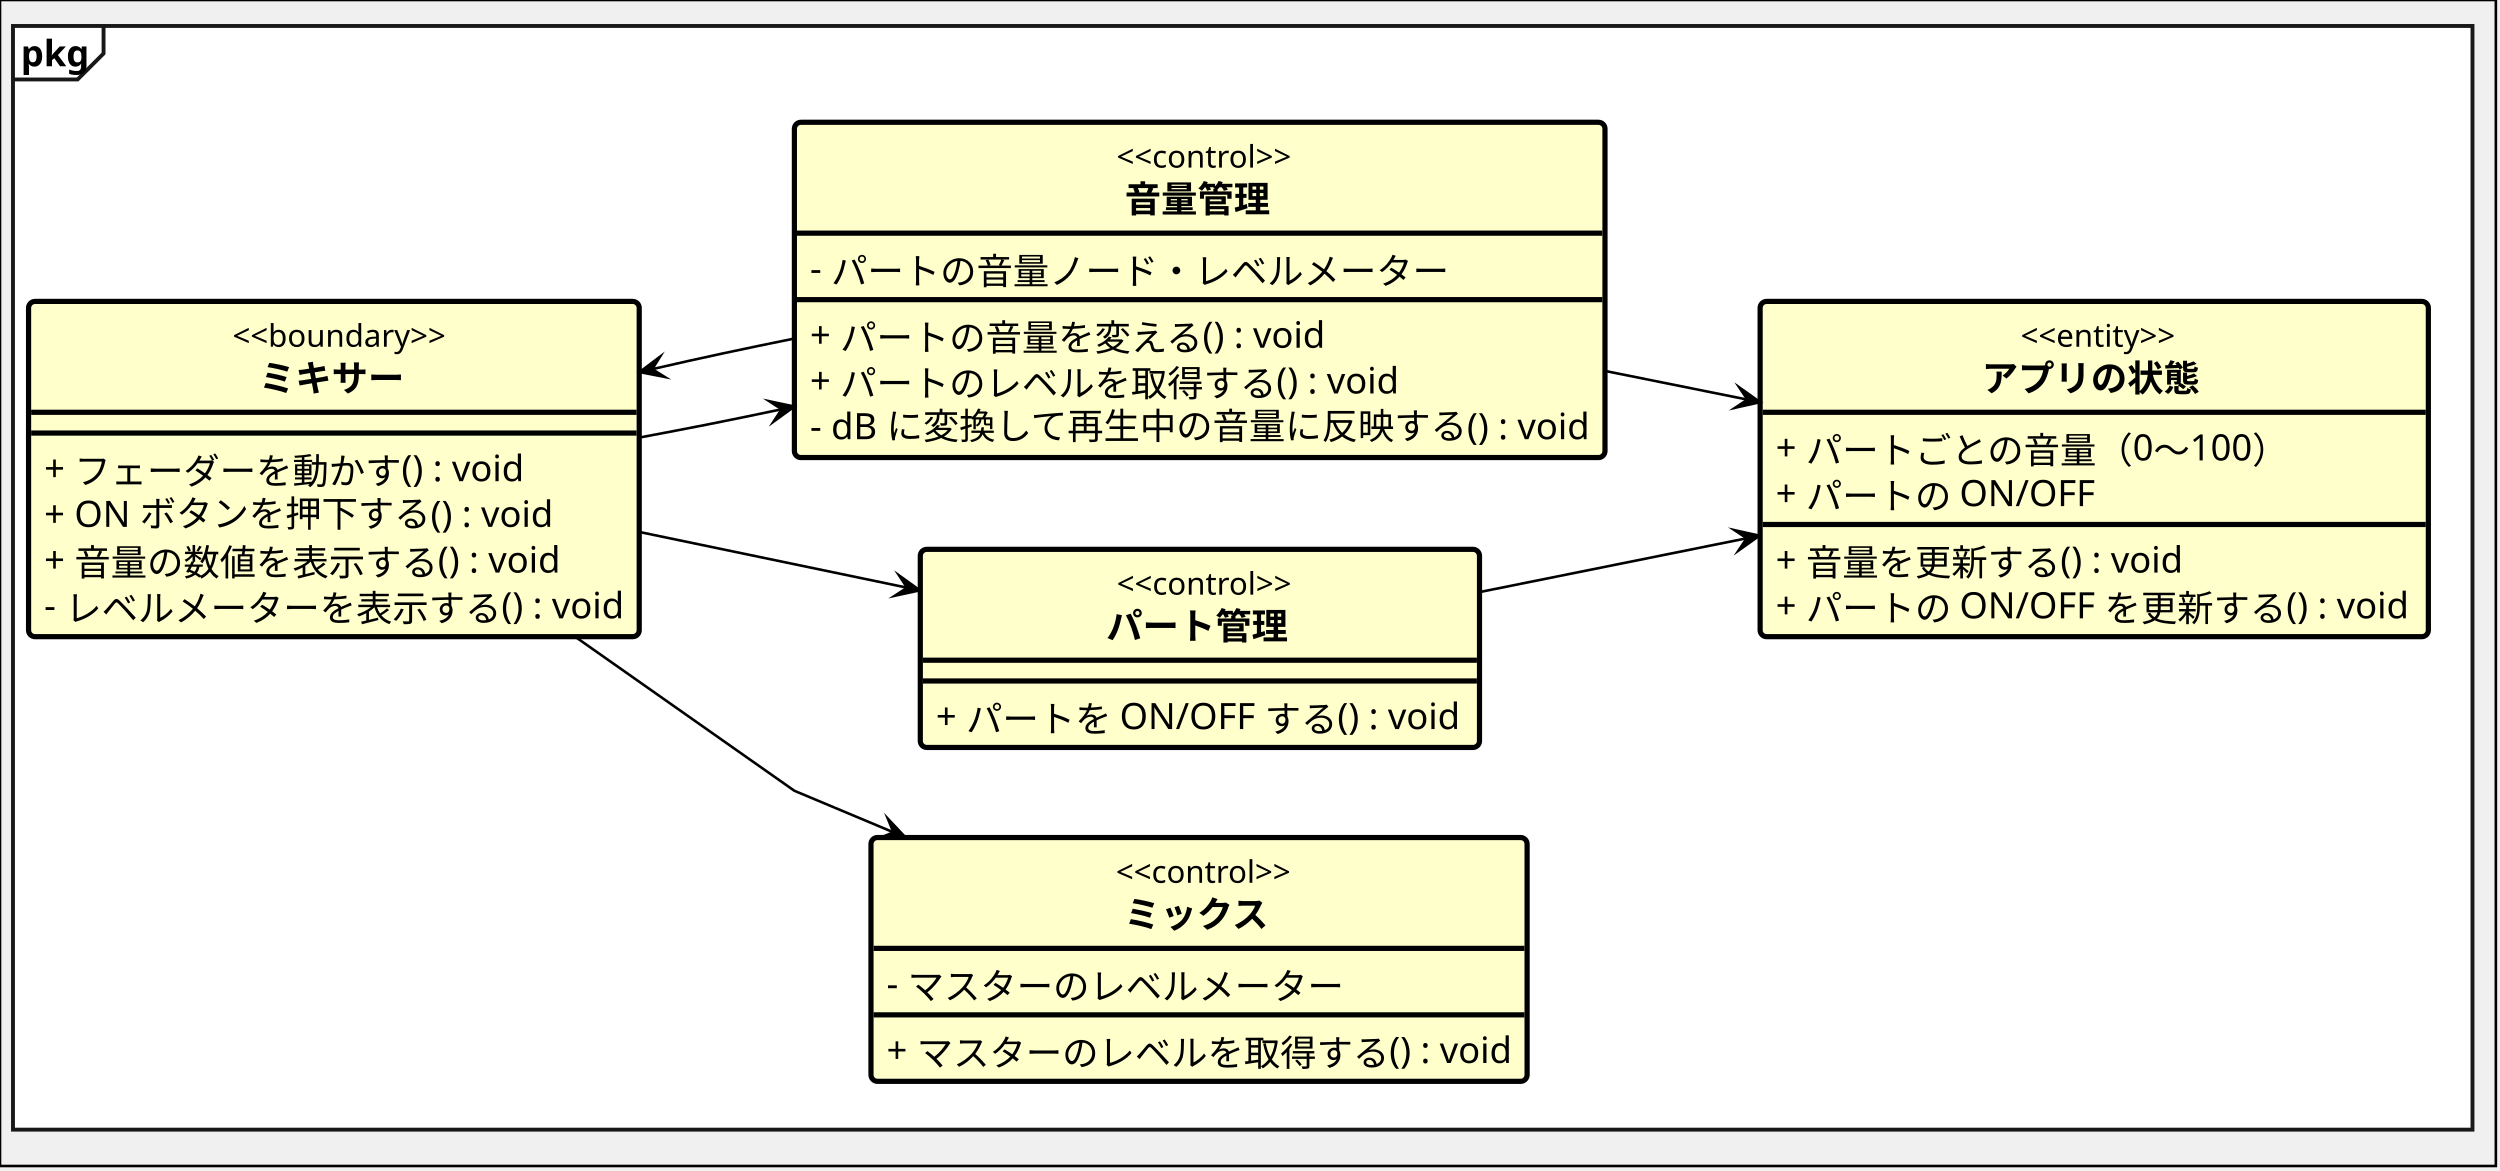
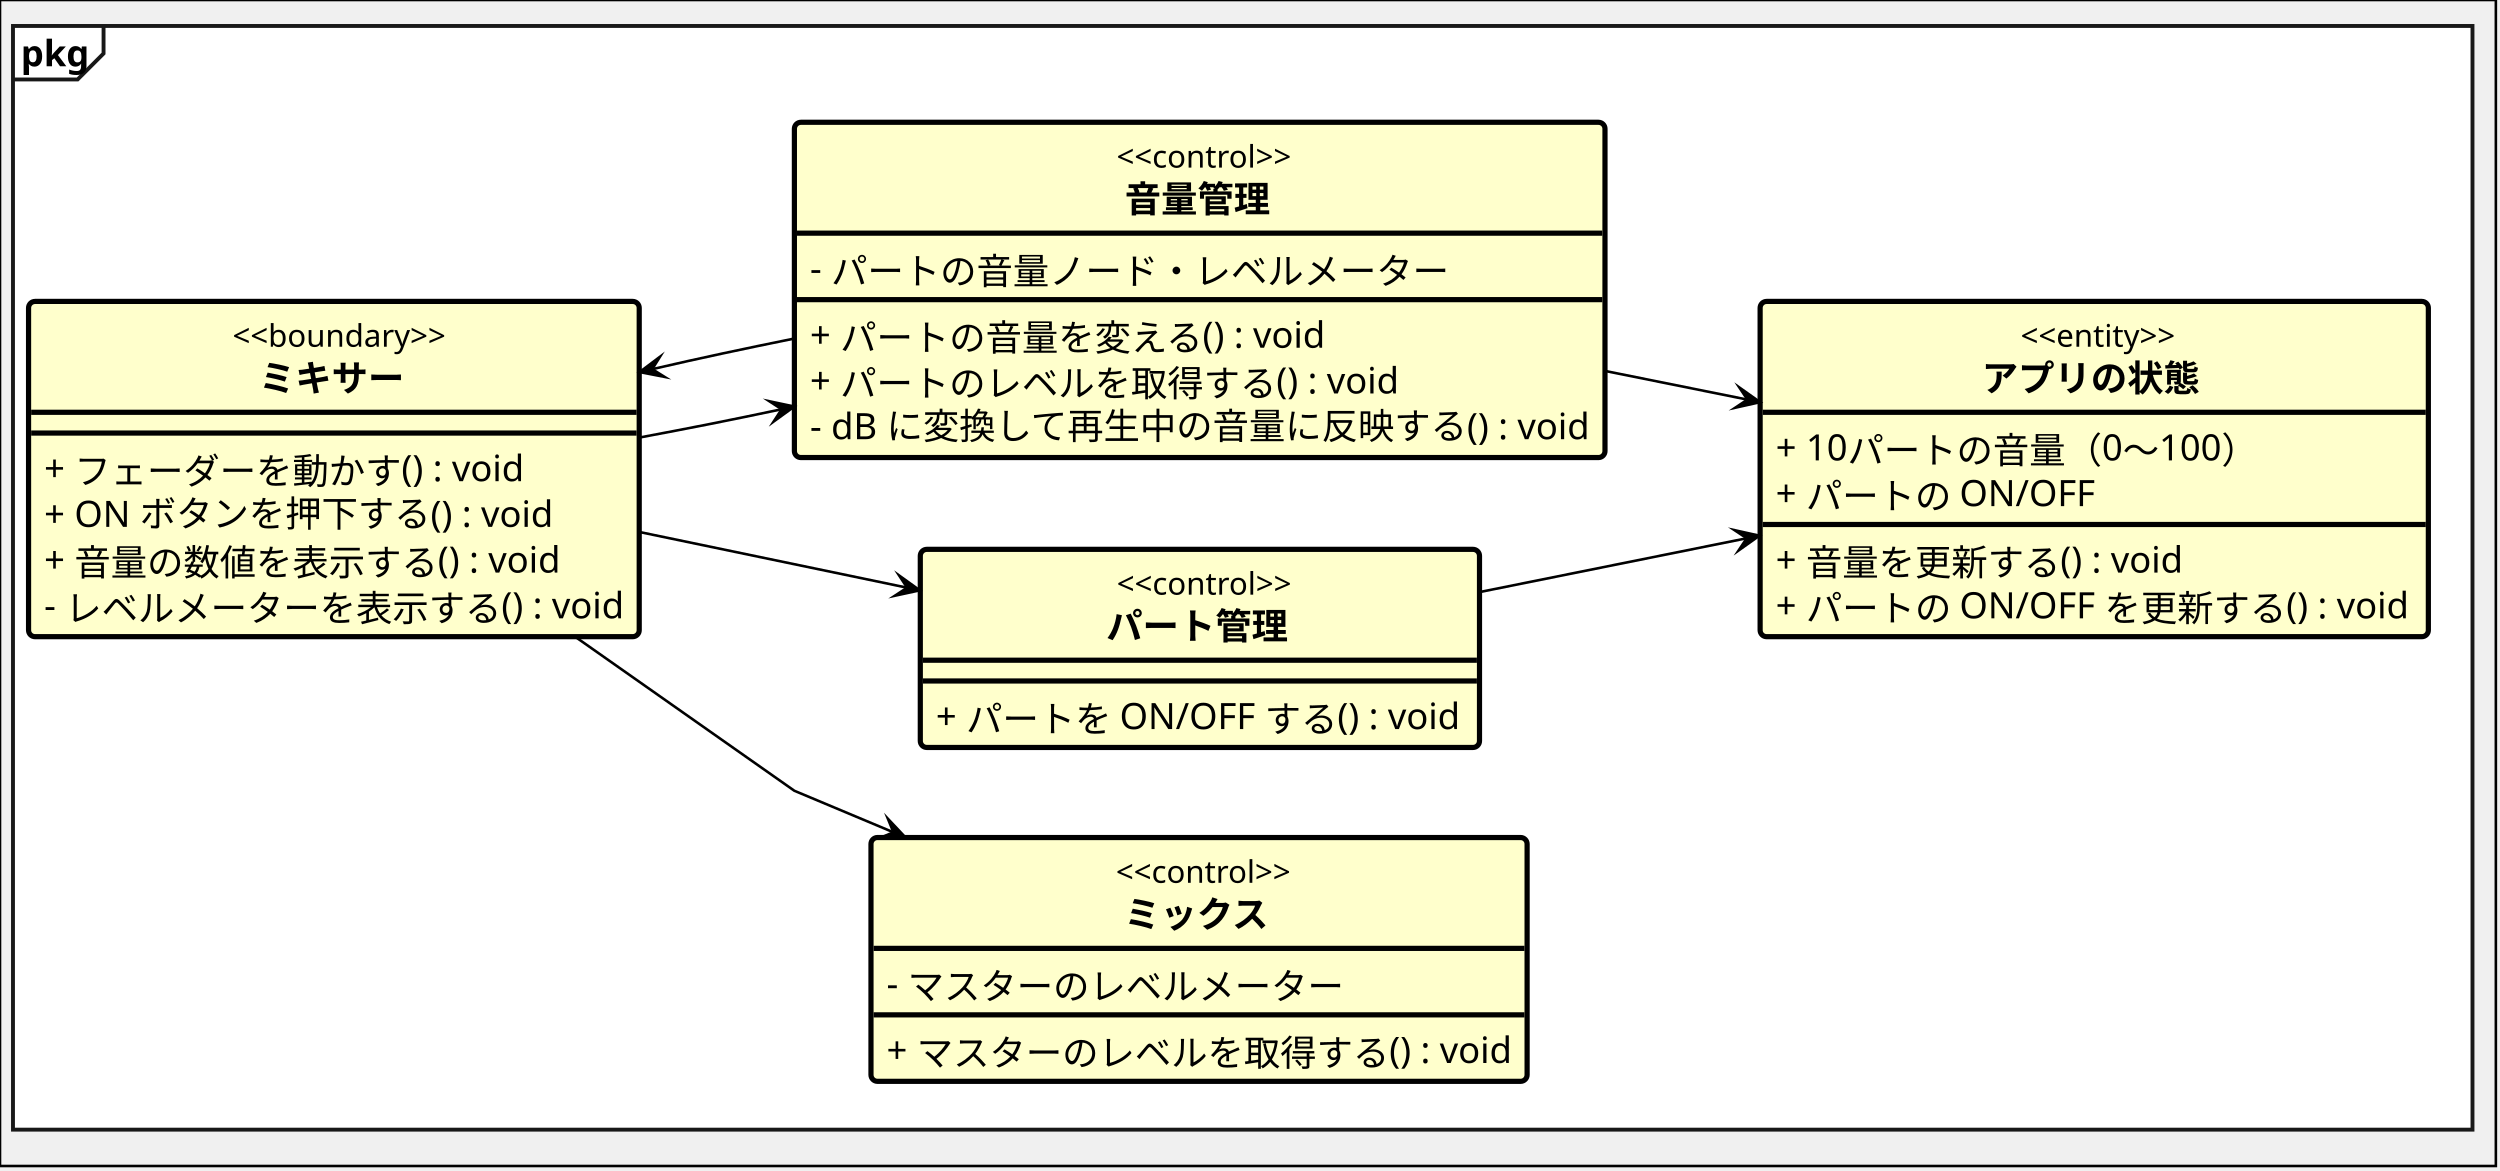
<svg xmlns="http://www.w3.org/2000/svg" version="1.1" data-diagram-type="CLASS" style="width:963px;height:451px;background:#FFFFFF;" width="963px" height="451px" viewBox="0 0 963 451" zoomAndPan="magnify" preserveAspectRatio="none" contentStyleType="text/css">
  <defs />
  <g font-family="sans-serif" lengthAdjust="spacing">
    <rect x="0" y="0" width="961.403" height="449.141" fill="none" style="stroke:#000;stroke-width:1;" />
    <rect x="5" y="10" width="947.403" height="425.141" fill="#FFF" style="stroke:#181818;stroke-width:1.5;" />
    <path d="M39.89,10 L39.89,20.609 L29.89,30.609 L5,30.609" style="stroke:#181818;stroke-width:1.5;" fill="none" />
    <text x="8" y="25.533" fill="#000" font-size="14" textLength="24.89" font-weight="700">pkg</text>
    <g class="entity" data-qualified-name="B1" id="ent0001" data-source-line="4">
      <rect x="11" y="116.109" width="235.228" height="129.141" fill="#FFC" style="stroke:#000;stroke-width:2;" rx="2.5" ry="2.5" />
      <text x="89.579" y="133.566" fill="#000" font-size="12" textLength="78.07">&lt;&lt;boundary&gt;&gt;</text>
      <text x="99.739" y="150.736" fill="#000" font-size="14" textLength="57.75" font-weight="700">ミキサー</text>
      <line x1="12" y1="158.813" x2="245.228" y2="158.813" style="stroke:#000;stroke-width:2;" />
      <line x1="12" y1="166.813" x2="245.228" y2="166.813" style="stroke:#000;stroke-width:2;" />
      <text x="17" y="185.346" fill="#000" font-size="14" textLength="184.741">+ フェーダーを動かす() : void</text>
      <text x="17" y="202.955" fill="#000" font-size="14" textLength="195.631">+ ON ボタンを押下する() : void</text>
      <text x="17" y="220.564" fill="#000" font-size="14" textLength="198.741">+ 音量の数値を表示する() : void</text>
      <text x="17" y="238.174" fill="#000" font-size="14" textLength="223.228">- レベルメーターを表示する() : void</text>
    </g>
    <g class="entity" data-qualified-name="C1" id="ent0002" data-source-line="10">
      <rect x="306" y="47.109" width="312.241" height="129.141" fill="#FFC" style="stroke:#000;stroke-width:2;" rx="2.5" ry="2.5" />
      <text x="430.096" y="64.566" fill="#000" font-size="12" textLength="64.049">&lt;&lt;control&gt;&gt;</text>
      <text x="433.246" y="81.736" fill="#000" font-size="14" textLength="57.75" font-weight="700">音量管理</text>
      <line x1="307" y1="89.813" x2="617.241" y2="89.813" style="stroke:#000;stroke-width:2;" />
      <text x="312" y="108.346" fill="#000" font-size="14" textLength="246.552">- パートの音量ノード・レベルメーター</text>
      <line x1="307" y1="115.422" x2="617.241" y2="115.422" style="stroke:#000;stroke-width:2;" />
      <text x="312" y="133.955" fill="#000" font-size="14" textLength="198.741">+ パートの音量を変える() : void</text>
      <text x="312" y="151.564" fill="#000" font-size="14" textLength="226.741">+ パートのレベルを取得する() : void</text>
      <text x="312" y="169.174" fill="#000" font-size="14" textLength="300.241">- dB に変換して再生中の音量に反映する() : void</text>
    </g>
    <g class="entity" data-qualified-name="C2" id="ent0003" data-source-line="16">
      <rect x="354.5" y="211.609" width="215.403" height="76.313" fill="#FFC" style="stroke:#000;stroke-width:2;" rx="2.5" ry="2.5" />
      <text x="430.177" y="229.066" fill="#000" font-size="12" textLength="64.049">&lt;&lt;control&gt;&gt;</text>
      <text x="426.108" y="246.236" fill="#000" font-size="14" textLength="72.188" font-weight="700">パート管理</text>
      <line x1="355.5" y1="254.313" x2="568.903" y2="254.313" style="stroke:#000;stroke-width:2;" />
      <line x1="355.5" y1="262.313" x2="568.903" y2="262.313" style="stroke:#000;stroke-width:2;" />
      <text x="360.5" y="280.846" fill="#000" font-size="14" textLength="203.403">+ パートを ON/OFF する() : void</text>
    </g>
    <g class="entity" data-qualified-name="C3" id="ent0004" data-source-line="19">
      <rect x="335.5" y="322.609" width="252.741" height="93.922" fill="#FFC" style="stroke:#000;stroke-width:2;" rx="2.5" ry="2.5" />
      <text x="429.846" y="340.066" fill="#000" font-size="12" textLength="64.049">&lt;&lt;control&gt;&gt;</text>
      <text x="432.996" y="357.236" fill="#000" font-size="14" textLength="57.75" font-weight="700">ミックス</text>
      <line x1="336.5" y1="365.313" x2="587.241" y2="365.313" style="stroke:#000;stroke-width:2;" />
      <text x="341.5" y="383.846" fill="#000" font-size="14" textLength="176.552">- マスターのレベルメーター</text>
      <line x1="336.5" y1="390.922" x2="587.241" y2="390.922" style="stroke:#000;stroke-width:2;" />
      <text x="341.5" y="409.455" fill="#000" font-size="14" textLength="240.741">+ マスターのレベルを取得する() : void</text>
    </g>
    <g class="entity" data-qualified-name="E1" id="ent0005" data-source-line="23">
      <rect x="678" y="116.109" width="257.403" height="129.141" fill="#FFC" style="stroke:#000;stroke-width:2;" rx="2.5" ry="2.5" />
      <text x="778.345" y="133.566" fill="#000" font-size="12" textLength="56.713">&lt;&lt;entity&gt;&gt;</text>
      <text x="763.389" y="150.736" fill="#000" font-size="14" textLength="86.625" font-weight="700">アプリの状態</text>
      <line x1="679" y1="158.813" x2="934.403" y2="158.813" style="stroke:#000;stroke-width:2;" />
-       <text x="684" y="177.346" fill="#000" font-size="14" textLength="197.21">+ パートごとの音量（0〜100）</text>
+       <text x="684" y="177.346" fill="#000" font-size="14" textLength="184.782">+ 10パートの音量（0〜100）</text>
      <text x="684" y="194.955" fill="#000" font-size="14" textLength="124.838">+ パートの ON/OFF</text>
      <line x1="679" y1="202.031" x2="934.403" y2="202.031" style="stroke:#000;stroke-width:2;" />
      <text x="684" y="220.564" fill="#000" font-size="14" textLength="156.741">+ 音量を更新する() : void</text>
      <text x="684" y="238.174" fill="#000" font-size="14" textLength="245.403">+ パートの ON/OFF を更新する() : void</text>
    </g>
    <g class="link" data-entity-1="ent0001" data-entity-2="ent0002" id="lnk6" data-source-line="30" data-link-type="dependency">
      <path d="M246.37,168.529 C265.67,164.919 281.039,161.899 301.089,157.639" style="stroke:#000;stroke-width:1;" fill="none" id="B1-to-C1" codeLine="30" />
      <polygon points="305.98,156.599,296.345,154.557,301.089,157.639,298.008,162.383,305.98,156.599" fill="#000" style="stroke:#000;stroke-width:1;stroke-linejoin:miter;stroke-miterlimit:10;" />
    </g>
    <g class="link" data-entity-1="ent0002" data-entity-2="ent0001" id="lnk8" data-source-line="32" data-link-type="dependency">
      <path d="M305.98,130.399 C285.93,134.479 270.542,137.746 251.242,142.196" style="stroke:#000;stroke-width:1;" fill="none" id="C1-to-B1" codeLine="32" />
      <polygon points="246.37,143.319,256.039,145.195,251.242,142.196,254.241,137.4,246.37,143.319" fill="#000" style="stroke:#000;stroke-width:1;stroke-linejoin:miter;stroke-miterlimit:10;" />
    </g>
    <g class="link" data-entity-1="ent0002" data-entity-2="ent0005" id="lnk7" data-source-line="31" data-link-type="dependency">
      <path d="M618.22,142.879 C638.22,146.909 653.608,150.013 673.098,153.933" style="stroke:#000;stroke-width:1;" fill="none" id="C1-to-E1" codeLine="31" />
      <polygon points="678,154.919,669.965,149.223,673.098,153.933,668.388,157.066,678,154.919" fill="#000" style="stroke:#000;stroke-width:1;stroke-linejoin:miter;stroke-miterlimit:10;" />
    </g>
    <g class="link" data-entity-1="ent0001" data-entity-2="ent0003" id="lnk9" data-source-line="33" data-link-type="dependency">
      <path d="M246.37,204.939 C281.51,212.249 314.975,219.21 349.415,226.38" style="stroke:#000;stroke-width:1;" fill="none" id="B1-to-C2" codeLine="33" />
      <polygon points="354.31,227.399,346.314,221.649,349.415,226.38,344.684,229.481,354.31,227.399" fill="#000" style="stroke:#000;stroke-width:1;stroke-linejoin:miter;stroke-miterlimit:10;" />
    </g>
    <g class="link" data-entity-1="ent0003" data-entity-2="ent0005" id="lnk10" data-source-line="34" data-link-type="dependency">
      <path d="M569.96,228.059 C604.11,221.179 637.359,214.487 672.829,207.337" style="stroke:#000;stroke-width:1;" fill="none" id="C2-to-E1" codeLine="34" />
      <polygon points="677.73,206.349,668.117,204.207,672.829,207.337,669.698,212.049,677.73,206.349" fill="#000" style="stroke:#000;stroke-width:1;stroke-linejoin:miter;stroke-miterlimit:10;" />
    </g>
    <g class="link" data-entity-1="ent0001" data-entity-2="ent0004" id="lnk11" data-source-line="35" data-link-type="dependency">
      <path d="M221.37,245.149 C264.26,275.279 306,304.609 306,304.609 C306,304.609 319.909,310.447 344.149,320.607" style="stroke:#000;stroke-width:1;" fill="none" id="B1-to-C3" codeLine="35" />
      <polygon points="348.76,322.539,342.006,315.371,344.149,320.607,338.913,322.749,348.76,322.539" fill="#000" style="stroke:#000;stroke-width:1;stroke-linejoin:miter;stroke-miterlimit:10;" />
    </g>
  </g>
</svg>
